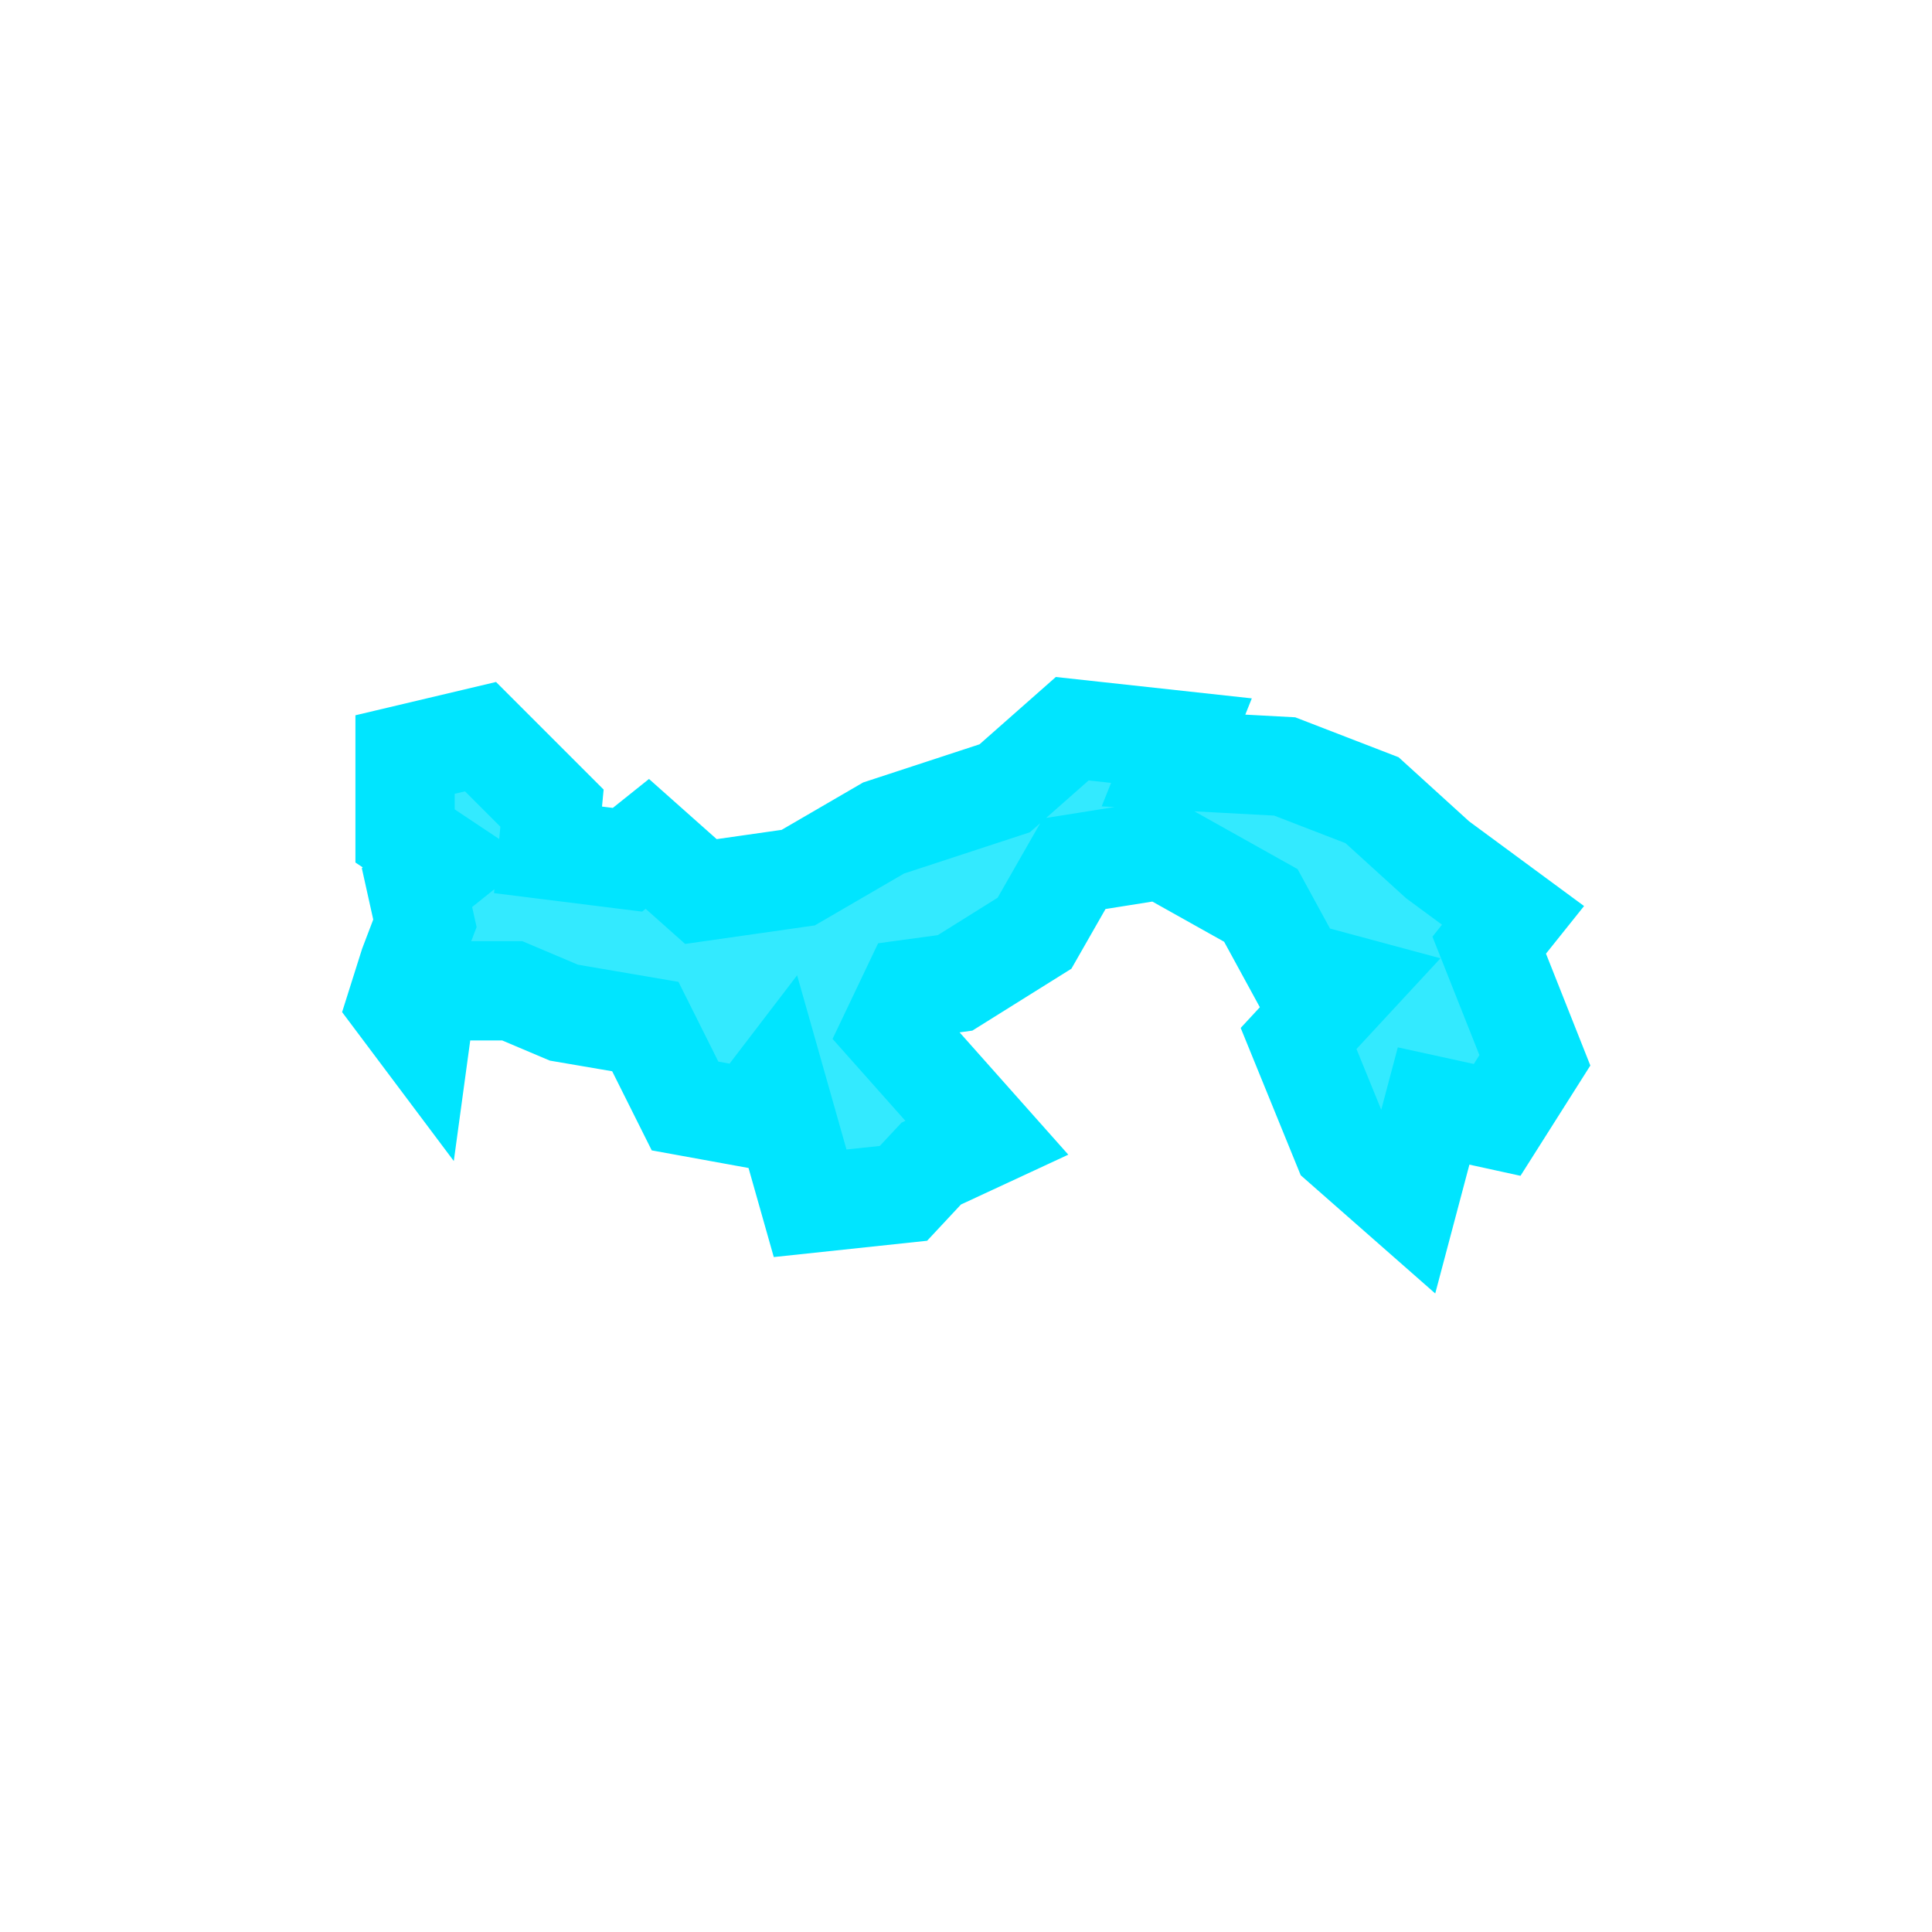
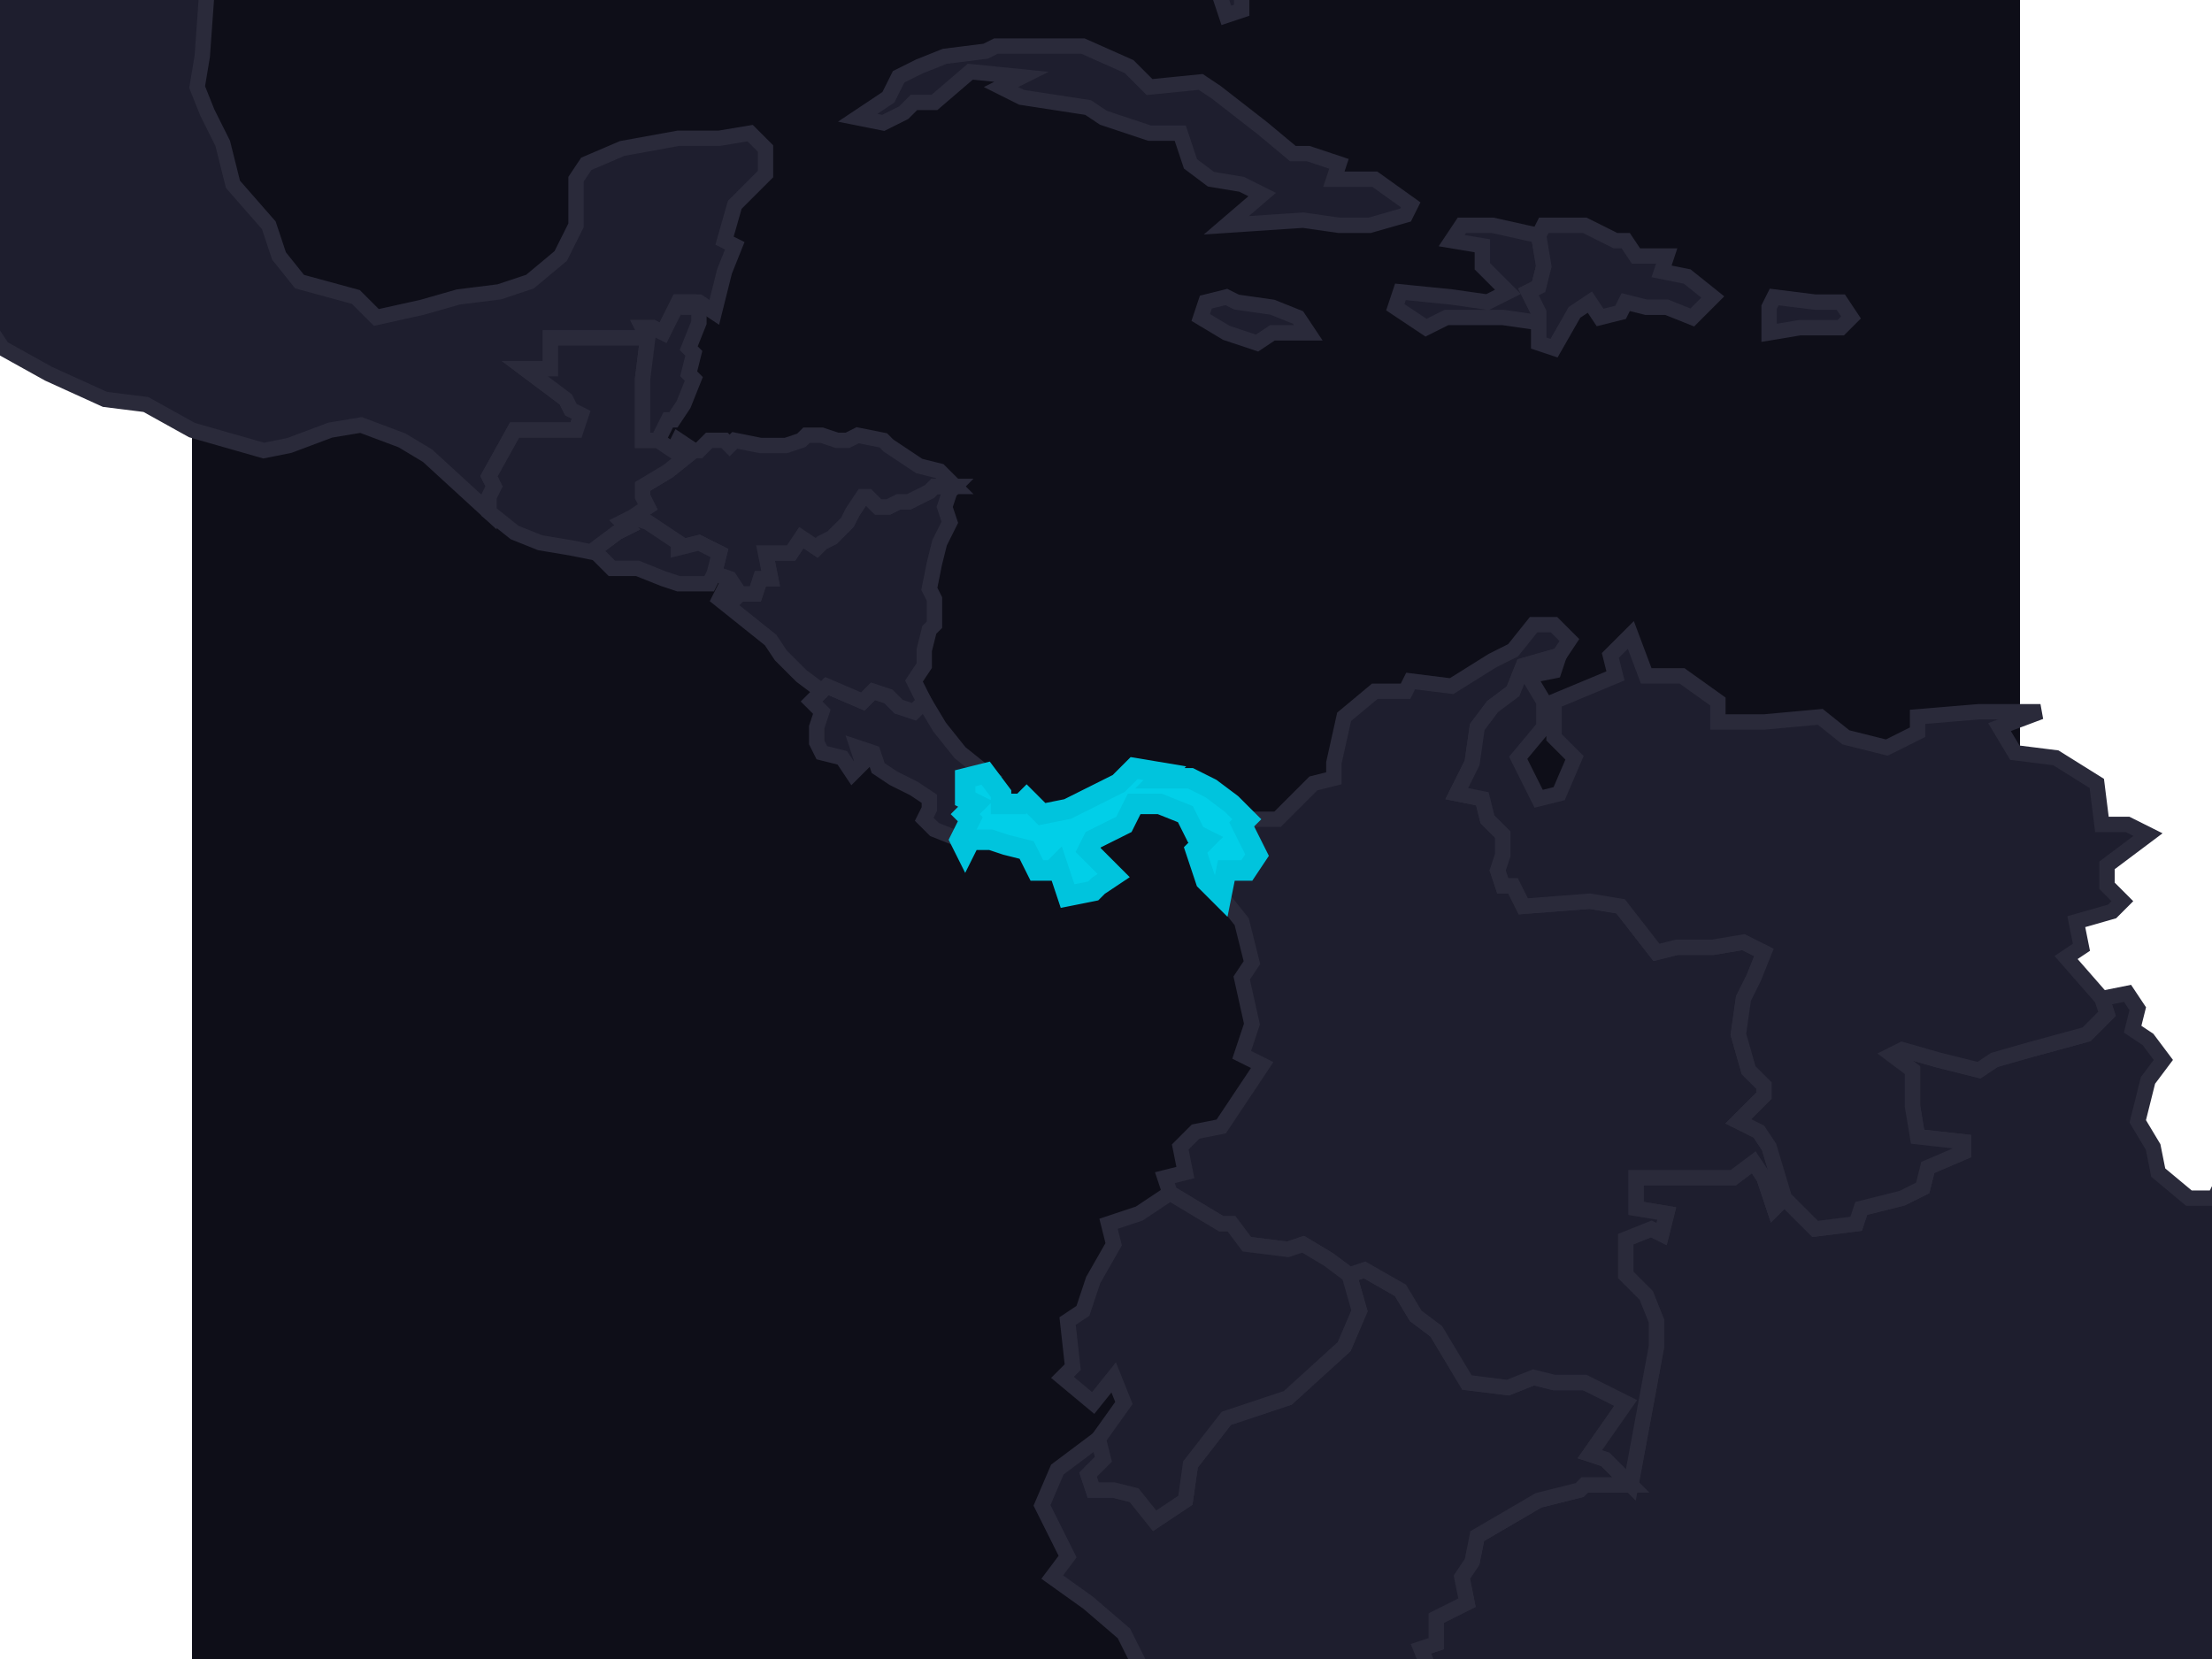
- <svg xmlns="http://www.w3.org/2000/svg" viewBox="-84.97 -11.61 9.73 6.39" width="300" height="300" preserveAspectRatio="xMidYMid meet">
-   <path d="M-77.35,-8.67L-77.47,-8.52L-77.24,-7.94L-77.43,-7.64L-77.75,-7.71L-77.88,-7.22L-78.21,-7.51L-78.43,-8.05L-78.18,-8.32L-78.44,-8.39L-78.62,-8.72L-79.12,-9.00L-79.56,-8.93L-79.76,-8.58L-80.16,-8.33L-80.38,-8.30L-80.48,-8.09L-80.00,-7.55L-80.28,-7.42L-80.42,-7.27L-80.89,-7.22L-81.06,-7.82L-81.19,-7.65L-81.52,-7.71L-81.72,-8.11L-82.13,-8.18L-82.39,-8.29L-82.82,-8.29L-82.85,-8.07L-82.97,-8.23L-82.91,-8.42L-82.83,-8.63L-82.87,-8.81L-82.72,-8.93L-82.93,-9.07L-82.93,-9.48L-82.55,-9.57L-82.19,-9.21L-82.21,-9.00L-81.81,-8.95L-81.71,-9.03L-81.44,-8.79L-80.95,-8.86L-80.52,-9.11L-79.91,-9.31L-79.57,-9.61L-79.02,-9.55L-79.06,-9.45L-78.50,-9.42L-78.06,-9.25L-77.73,-8.95L-77.35,-8.67Z" fill="#00e5ff" stroke="#00e5ff" stroke-width="0.5" fill-opacity="0.8" />
+ <svg xmlns="http://www.w3.org/2000/svg" viewBox="-98.0 -24.7 35.7 32.4" width="400" height="300" preserveAspectRatio="xMidYMid meet">
+   <rect x="-98.0" y="-24.7" width="35.7" height="32.4" fill="#0e0e18" />
+   <path d="M-122.8,-56.4L-120.0,-56.4L-117.0,-56.4L-116.0,-56.4L-113.0,-56.4L-110.0,-56.4L-107.0,-56.4L-104.0,-56.4L-100.7,-56.4L-97.2,-56.4L-95.2,-56.4L-95.2,-57.0L-94.8,-57.0L-94.6,-56.1L-94.3,-55.9L-93.6,-55.8L-92.6,-55.5L-91.6,-55.1L-90.8,-55.3L-89.6,-54.9L-89.3,-54.9L-88.4,-55.3L-87.4,-54.8L-86.5,-54.2L-85.7,-53.7L-84.9,-53.2L-84.8,-52.8L-84.5,-52.7L-84.6,-52.6L-84.3,-52.5L-84.1,-52.7L-84.1,-52.3L-83.9,-52.1L-83.6,-52.1L-83.5,-51.9L-83.6,-51.7L-82.6,-51.0L-82.3,-49.7L-82.1,-48.5L-82.4,-47.7L-82.9,-46.9L-83.1,-46.5L-83.1,-46.3L-83.0,-46.1L-82.7,-45.9L-82.4,-45.9L-81.3,-46.6L-80.2,-46.9L-78.9,-47.5L-78.9,-47.7L-79.0,-48.1L-79.2,-48.4L-78.7,-48.6L-77.7,-48.6L-76.8,-48.6L-76.5,-49.1L-76.4,-49.2L-75.3,-50.2L-74.9,-50.5L-73.3,-50.5L-71.5,-50.5L-71.4,-50.9L-71.1,-50.9L-70.7,-51.2L-70.3,-51.8L-70.0,-52.9L-69.2,-54.0L-68.9,-53.7L-68.2,-53.9L-67.8,-53.5L-67.8,-51.5L-67.1,-50.7L-67.0,-50.2L-68.0,-49.6L-69.1,-49.1L-70.1,-48.7L-70.6,-47.8L-70.8,-47.5L-70.8,-46.8L-70.5,-46.1L-70.1,-46.1L-70.2,-46.6L-69.9,-46.3L-70.0,-45.9L-70.6,-45.7L-71.1,-45.7L-71.9,-45.5L-72.3,-45.4L-72.9,-45.3L-73.7,-44.9L-72.2,-45.2L-71.9,-44.9L-73.3,-44.5L-74.0,-44.5L-74.0,-44.7L-74.3,-44.3L-74.0,-44.3L-74.2,-43.3L-74.9,-42.3L-75.0,-42.7L-75.2,-42.7L-75.5,-43.1L-75.3,-42.4L-75.1,-42.1L-75.1,-41.7L-75.4,-41.2L-75.9,-40.1L-76.0,-40.2L-75.7,-41.1L-76.2,-41.5L-76.3,-42.6L-76.5,-42.1L-76.3,-41.2L-77.0,-41.4L-76.3,-41.0L-76.3,-39.8L-76.0,-39.7L-75.9,-39.3L-75.7,-38.1L-76.4,-37.2L-77.4,-36.8L-78.1,-36.1L-78.6,-36.0L-79.1,-35.6L-79.2,-35.2L-80.3,-34.4L-80.9,-33.8L-81.3,-33.1L-81.5,-32.3L-81.3,-31.5L-81.0,-30.5L-80.5,-29.7L-80.5,-29.2L-80.1,-27.9L-80.1,-27.2L-80.1,-26.7L-80.4,-26.1L-80.7,-25.9L-81.2,-26.1L-81.3,-26.5L-81.7,-26.8L-82.2,-27.8L-82.7,-28.6L-82.9,-29.1L-82.7,-29.8L-82.9,-30.4L-83.7,-31.4L-84.1,-31.6L-85.1,-31.1L-85.3,-31.1L-85.8,-31.6L-86.4,-31.9L-87.5,-31.8L-88.4,-31.9L-89.2,-31.8L-89.6,-31.7L-89.4,-31.4L-89.4,-30.9L-89.2,-30.7L-89.4,-30.5L-89.8,-30.7L-90.2,-30.5L-90.9,-30.5L-91.6,-31.1L-92.5,-31.0L-93.2,-31.2L-93.8,-31.1L-94.7,-30.9L-95.6,-30.0L-96.6,-29.5L-97.1,-29.0L-97.4,-28.5L-97.4,-27.7L-97.3,-27.2L-97.1,-26.8L-97.5,-26.8L-98.2,-27.0L-99.0,-27.4L-99.3,-27.9L-99.5,-28.7L-100.1,-29.3L-100.5,-30.0L-101.0,-30.8L-101.7,-31.2L-102.5,-31.2L-103.1,-30.3L-103.9,-30.6L-104.5,-31.0L-104.7,-31.6L-105.0,-32.2L-105.6,-32.7L-106.1,-33.1L-106.5,-33.5L-108.2,-33.5L-108.2,-33.0L-109.0,-33.0L-111.0,-33.0L-113.3,-33.9L-114.8,-34.4L-114.7,-34.7L-116.0,-34.5L-117.1,-34.4L-117.3,-35.0L-117.9,-35.7L-118.4,-35.9L-118.5,-36.2L-119.1,-36.3L-119.4,-36.6L-120.4,-36.7L-120.6,-36.9L-120.7,-37.6L-121.7,-38.8L-122.5,-40.6L-122.5,-40.9L-123.0,-41.3L-123.7,-42.4L-123.9,-43.4L-124.4,-44.1L-124.2,-45.2L-124.2,-46.4L-124.5,-47.4L-124.1,-48.7L-124.0,-50.0L-123.9,-51.2L-124.1,-53.2L-124.4,-54.4L-124.7,-55.1L-124.6,-55.4L-123.1,-54.9L-122.6,-53.5L-122.3,-53.9L-122.5,-55.1L-122.8,-56.4ZM-155.4,-20.5L-155.2,-20.4L-155.1,-20.3L-154.8,-19.9L-154.8,-19.8L-155.2,-19.6L-155.5,-19.4L-155.7,-19.3L-155.9,-19.4L-155.9,-19.7L-156.1,-20.1L-156.0,-20.2L-155.9,-20.4L-155.9,-20.6L-155.9,-20.7L-155.8,-20.7L-155.4,-20.5ZM-156.0,-21.2L-156.1,-21.1L-156.4,-21.0L-156.6,-21.3L-156.7,-21.3L-156.7,-21.4L-156.6,-21.5L-156.3,-21.4L-156.0,-21.2ZM-156.8,-21.7L-156.8,-21.6L-157.3,-21.6L-157.3,-21.7L-156.8,-21.7ZM-158.0,-22.3L-157.9,-22.2L-157.7,-21.8L-157.7,-21.8L-157.8,-21.8L-158.1,-21.8L-158.3,-22.1L-158.3,-22.1L-158.0,-22.3ZM-159.4,-22.8L-159.3,-22.5L-159.5,-22.4L-159.8,-22.6L-159.7,-22.7L-159.6,-22.8L-159.4,-22.8ZM-166.5,-76.2L-165.7,-76.0L-165.6,-75.3L-166.2,-75.0L-166.8,-75.3L-167.5,-75.9L-166.5,-76.2ZM-153.2,-71.5L-152.6,-71.4L-152.1,-70.8L-153.0,-69.9L-154.0,-69.2L-154.5,-69.7L-154.7,-70.6L-153.8,-71.2L-153.2,-71.5ZM-141.0,-98.6L-141.0,-98.6L-141.0,-88.7L-141.0,-76.1L-140.0,-76.0L-139.0,-75.5L-138.3,-74.6L-137.5,-73.3L-136.5,-74.4L-135.5,-75.0L-134.9,-74.0L-134.3,-73.2L-133.4,-72.4L-132.7,-71.0L-131.7,-68.9L-130.0,-67.7L-130.0,-66.6L-130.5,-65.8L-130.5,-65.8L-130.5,-65.8L-131.1,-66.4L-132.0,-67.0L-132.3,-68.6L-133.5,-70.0L-134.1,-71.8L-135.0,-71.9L-136.6,-72.0L-137.8,-72.5L-139.9,-74.5L-140.8,-74.9L-142.6,-75.6L-144.0,-75.5L-145.9,-76.4L-147.1,-77.2L-148.2,-76.8L-148.0,-75.4L-148.6,-75.3L-149.7,-74.9L-150.6,-74.2L-151.7,-73.8L-151.9,-74.9L-151.4,-76.9L-150.3,-77.6L-150.6,-78.1L-151.9,-76.9L-152.6,-75.6L-154.0,-74.2L-153.3,-73.2L-154.2,-71.8L-155.3,-71.1L-156.3,-70.5L-156.6,-69.7L-158.1,-68.7L-158.4,-67.9L-159.6,-67.1L-160.3,-67.3L-161.2,-66.8L-162.2,-66.2L-163.1,-65.6L-164.8,-65.1L-164.9,-65.4L-163.8,-66.2L-162.9,-66.7L-161.8,-67.7L-160.6,-67.9L-160.1,-68.7L-158.7,-69.7L-158.5,-70.1L-157.7,-70.8L-157.6,-72.2L-157.0,-73.3L-158.2,-72.7L-158.5,-73.1L-159.1,-72.4L-159.7,-73.4L-160.0,-72.7L-160.4,-73.6L-161.4,-72.8L-162.0,-72.9L-162.1,-74.0L-161.9,-74.7L-162.5,-75.4L-163.8,-75.1L-164.7,-76.0L-165.3,-76.5L-165.4,-77.6L-166.1,-78.5L-165.7,-79.7L-164.9,-80.9L-164.6,-82.1L-163.8,-82.2L-163.1,-81.9L-162.3,-83.0L-161.5,-82.8L-160.8,-83.5L-161.0,-84.5L-161.5,-84.9L-160.8,-85.8L-161.4,-85.8L-162.5,-85.3L-162.8,-84.8L-163.5,-85.3L-165.0,-85.0L-166.4,-85.6L-166.8,-86.5L-168.1,-87.9L-166.7,-88.9L-164.5,-90.2L-163.7,-90.2L-163.8,-88.9L-161.7,-89.0L-162.5,-90.6L-163.7,-91.5L-164.4,-92.8L-165.4,-94.0L-166.8,-94.8L-166.2,-96.3L-164.4,-96.3L-163.2,-97.6L-162.9,-99.0L-161.9,-100.4L-160.9,-100.8L-159.0,-102.1L-158.1,-101.9L-156.6,-103.5L-155.1,-102.9L-154.3,-101.5L-153.9,-102.1L-152.2,-101.9L-152.3,-101.2L-150.7,-100.7L-149.7,-101.0L-147.6,-100.1L-145.7,-99.8L-144.9,-99.4L-143.6,-99.9L-142.1,-99.0L-141.0,-98.6L-141.0,-98.6ZM-171.7,-83.5L-171.1,-83.1L-170.5,-83.3L-169.7,-82.7L-168.7,-82.4L-168.8,-82.2L-169.5,-81.7L-170.3,-82.2L-170.7,-82.6L-171.6,-82.5L-171.8,-82.6L-171.7,-83.5Z" fill="#1e1e2e" stroke="#2a2a3a" stroke-width="0.3" />
+   <path d="M-71.7,-20.1L-71.6,-19.5L-71.7,-19.1L-71.9,-19.0L-71.7,-18.6L-71.7,-18.4L-72.4,-18.5L-72.8,-18.5L-73.5,-18.5L-73.9,-18.3L-74.5,-18.7L-74.4,-19.0L-73.4,-18.9L-72.7,-18.8L-72.3,-19.0L-72.8,-19.5L-72.8,-19.9L-73.4,-20.0L-73.2,-20.3L-72.6,-20.3L-71.7,-20.1Z" fill="#1e1e2e" stroke="#2a2a3a" stroke-width="0.3" />
+   <path d="M-71.7,-18.4L-71.7,-18.6L-71.9,-19.0L-71.7,-19.1L-71.6,-19.5L-71.7,-20.1L-71.6,-20.3L-70.8,-20.3L-70.2,-20.0L-70.0,-20.0L-69.8,-19.7L-69.2,-19.7L-69.3,-19.4L-68.8,-19.3L-68.3,-18.9L-68.7,-18.5L-69.2,-18.7L-69.6,-18.7L-70.0,-18.8L-70.1,-18.6L-70.5,-18.5L-70.7,-18.8L-71.0,-18.6L-71.4,-17.9L-71.7,-18.0L-71.7,-18.4Z" fill="#1e1e2e" stroke="#2a2a3a" stroke-width="0.3" />
+   <path d="M-79.0,-27.8L-78.5,-27.9L-77.8,-27.9L-77.8,-27.6L-78.9,-27.4L-79.0,-27.8ZM-77.8,-28.1L-77.0,-27.6L-77.2,-26.8L-77.4,-26.9L-77.3,-27.5L-77.8,-28.0L-77.8,-28.1ZM-78.2,-26.1L-77.9,-26.0L-77.5,-25.1L-77.5,-24.5L-77.8,-24.4L-78.0,-25.0L-78.4,-25.4L-78.2,-26.1Z" fill="#1e1e2e" stroke="#2a2a3a" stroke-width="0.3" />
+   <path d="M-117.1,-34.4L-116.0,-34.5L-114.7,-34.7L-114.8,-34.4L-113.3,-33.9L-111.0,-33.0L-109.0,-33.0L-108.2,-33.0L-108.2,-33.5L-106.5,-33.5L-106.1,-33.1L-105.6,-32.7L-105.0,-32.2L-104.7,-31.6L-104.5,-31.0L-103.9,-30.6L-103.1,-30.3L-102.5,-31.2L-101.7,-31.2L-101.0,-30.8L-100.5,-30.0L-100.1,-29.3L-99.5,-28.7L-99.3,-27.9L-99.0,-27.4L-98.2,-27.0L-97.5,-26.8L-97.1,-26.8L-97.5,-25.8L-97.7,-25.0L-97.8,-23.6L-97.9,-23.0L-97.7,-22.5L-97.4,-21.9L-97.2,-21.1L-96.5,-20.3L-96.3,-19.7L-95.9,-19.2L-94.8,-18.9L-94.4,-18.5L-93.5,-18.7L-92.8,-18.9L-92.0,-19.0L-91.4,-19.2L-90.8,-19.7L-90.5,-20.3L-90.5,-21.2L-90.3,-21.5L-89.6,-21.8L-88.5,-22.0L-87.7,-22.0L-87.1,-22.1L-86.8,-21.8L-86.8,-21.3L-87.4,-20.7L-87.6,-20.0L-87.4,-19.9L-87.6,-19.4L-87.8,-18.6L-88.1,-18.8L-88.3,-18.8L-88.5,-18.8L-88.8,-18.2L-89.0,-18.3L-89.2,-18.3L-89.1,-18.1L-90.1,-18.1L-91.0,-18.1L-91.0,-17.5L-91.5,-17.5L-91.1,-17.2L-90.7,-16.9L-90.6,-16.7L-90.4,-16.6L-90.5,-16.3L-91.7,-16.3L-92.2,-15.4L-92.1,-15.2L-92.2,-15.0L-92.2,-14.7L-93.4,-15.8L-93.9,-16.1L-94.7,-16.4L-95.3,-16.3L-96.1,-16.0L-96.6,-15.9L-97.3,-16.1L-98.0,-16.3L-98.9,-16.8L-99.7,-16.9L-100.8,-17.4L-101.7,-17.9L-101.9,-18.2L-102.5,-18.3L-103.5,-18.6L-103.9,-19.1L-105.0,-19.7L-105.5,-20.4L-105.7,-20.9L-105.4,-21.0L-105.5,-21.3L-105.3,-21.6L-105.3,-21.9L-105.6,-22.4L-105.7,-22.9L-106.0,-23.4L-106.9,-24.5L-107.9,-25.3L-108.4,-26.0L-109.3,-26.5L-109.4,-26.7L-109.3,-27.4L-109.8,-27.7L-110.4,-28.2L-110.6,-29.0L-111.2,-29.1L-111.8,-29.7L-112.2,-30.3L-112.3,-30.6L-112.8,-31.5L-113.2,-32.4L-113.1,-32.8L-113.9,-33.3L-114.2,-33.2L-114.8,-33.6L-114.9,-33.1L-114.8,-32.5L-114.7,-31.7L-114.3,-31.2L-113.6,-30.4L-113.4,-30.1L-113.3,-30.0L-113.1,-29.7L-113.0,-29.7L-112.8,-28.9L-112.5,-28.7L-112.2,-28.3L-111.6,-27.7L-111.3,-26.6L-111.0,-26.2L-110.7,-25.6L-110.7,-25.1L-110.2,-25.0L-109.8,-24.5L-109.4,-24.0L-109.4,-23.8L-109.9,-23.4L-110.0,-23.5L-110.3,-24.1L-110.9,-24.7L-111.7,-25.3L-112.2,-25.5L-112.1,-26.4L-112.3,-27.0L-112.8,-27.3L-113.5,-27.8L-113.6,-27.7L-113.8,-27.9L-114.5,-28.2L-115.1,-28.9L-115.0,-29.0L-114.6,-28.9L-114.2,-29.3L-114.2,-29.8L-114.9,-30.6L-115.5,-31.0L-115.9,-31.7L-116.3,-32.4L-116.7,-33.4L-117.1,-34.4Z" fill="#1e1e2e" stroke="#2a2a3a" stroke-width="0.3" />
+   <path d="M-53.4,35.9L-53.7,35.2L-53.2,34.7L-53.8,33.9L-54.6,33.2L-55.6,32.5L-56.0,32.5L-57.0,31.6L-57.6,31.7L-56.3,30.2L-55.2,29.1L-54.5,28.6L-53.6,28.0L-53.6,27.1L-54.1,26.4L-54.6,26.7L-54.4,26.0L-54.3,25.4L-54.3,24.8L-54.7,24.6L-55.0,24.7L-55.4,24.7L-55.5,24.3L-55.6,23.3L-55.8,22.9L-56.5,22.7L-56.9,22.9L-57.9,22.7L-57.9,21.2L-58.2,20.6L-57.9,20.4L-57.9,19.8L-57.7,19.3L-57.5,18.5L-57.7,17.8L-58.3,17.5L-58.4,17.1L-58.2,16.5L-60.2,16.5L-60.5,15.3L-60.3,15.3L-60.3,14.8L-60.5,14.5L-60.5,13.9L-61.1,13.6L-61.7,13.6L-62.1,13.3L-62.8,13.1L-63.2,12.7L-64.3,12.6L-65.4,11.6L-65.3,11.0L-65.4,10.6L-65.3,9.8L-66.6,10.0L-67.2,10.4L-68.0,10.8L-68.3,11.1L-68.8,11.1L-69.5,11.0L-70.1,11.2L-70.5,11.1L-70.5,9.5L-71.3,10.1L-72.2,10.1L-72.6,9.6L-73.2,9.5L-73.0,9.1L-73.6,8.5L-74.0,7.5L-73.7,7.4L-73.7,6.9L-73.1,6.6L-73.2,6.1L-73.0,5.8L-72.9,5.3L-71.7,4.6L-70.9,4.4L-70.8,4.3L-69.9,4.3L-69.4,1.6L-69.4,1.1L-69.6,0.6L-70.0,0.2L-70.0,-0.5L-69.5,-0.7L-69.3,-0.6L-69.2,-1.0L-69.8,-1.1L-69.8,-1.7L-67.9,-1.7L-67.5,-2.0L-67.3,-1.7L-67.1,-1.1L-66.9,-1.3L-66.3,-0.7L-65.5,-0.8L-65.4,-1.1L-64.6,-1.3L-64.2,-1.5L-64.1,-1.9L-63.4,-2.2L-63.4,-2.4L-64.3,-2.5L-64.4,-3.1L-64.4,-3.8L-64.8,-4.1L-64.6,-4.2L-63.9,-4.0L-63.1,-3.8L-62.8,-4.0L-62.1,-4.2L-61.0,-4.5L-60.6,-4.9L-60.7,-5.2L-60.2,-5.3L-60.0,-5.0L-60.1,-4.6L-59.8,-4.4L-59.5,-4.0L-59.8,-3.6L-60.0,-2.8L-59.7,-2.3L-59.6,-1.8L-59.0,-1.3L-58.5,-1.3L-58.4,-1.5L-58.1,-1.5L-57.7,-1.7L-57.3,-1.9L-56.8,-1.9L-56.5,-1.9L-56.0,-1.8L-55.9,-2.0L-56.1,-2.2L-56.0,-2.5L-55.6,-2.4L-55.1,-2.5L-54.5,-2.3L-54.1,-2.1L-53.8,-2.4L-53.6,-2.3L-53.4,-2.1L-52.9,-2.1L-52.6,-2.5L-52.2,-3.2L-51.7,-4.2L-51.3,-4.2L-51.1,-3.7L-50.5,-1.9L-50.0,-1.7L-49.9,-1.0L-50.7,-0.2L-50.4,0.1L-48.6,0.2L-48.6,1.2L-47.8,0.6L-46.6,0.9L-44.9,1.6L-44.4,2.1L-44.6,2.7L-43.4,2.4L-41.5,2.9L-40.0,2.9L-38.5,3.7L-37.2,4.8L-36.5,5.1L-35.6,5.2L-35.2,5.5L-34.9,6.8L-34.7,7.4L-35.1,9.0L-35.6,9.7L-37.0,11.1L-37.7,12.3L-38.4,13.2L-38.7,13.2L-39.0,13.9L-38.9,15.9L-39.2,17.5L-39.3,18.2L-39.6,18.6L-39.8,20.0L-40.8,21.4L-40.9,22.5L-41.8,23.0L-42.0,23.6L-43.1,23.6L-44.6,24.0L-45.4,24.5L-46.5,24.8L-47.6,25.7L-48.5,26.8L-48.6,27.6L-48.5,28.3L-48.7,29.4L-48.9,30.0L-49.6,30.6L-50.7,32.6L-51.6,33.5L-52.3,34.1L-52.7,35.2L-53.4,35.9Z" fill="#1e1e2e" stroke="#2a2a3a" stroke-width="0.3" />
+   <path d="M-69.9,4.3L-70.8,4.3L-70.9,4.4L-71.7,4.6L-72.9,5.3L-73.0,5.8L-73.2,6.1L-73.1,6.6L-73.7,6.9L-73.7,7.4L-74.0,7.5L-73.6,8.5L-73.0,9.1L-73.2,9.5L-72.6,9.6L-72.2,10.1L-71.3,10.1L-70.5,9.5L-70.5,11.1L-70.1,11.2L-69.5,11.0L-68.7,12.7L-68.9,13.0L-68.9,13.7L-68.9,14.6L-69.3,15.1L-69.2,15.5L-69.4,15.9L-69.0,16.7L-69.6,17.9L-69.9,18.4L-70.4,18.7L-71.4,18.1L-71.5,17.6L-73.4,16.6L-75.2,15.4L-76.0,14.8L-76.4,14.0L-76.3,13.7L-77.1,12.3L-78.1,10.4L-79.0,8.4L-79.4,8.0L-79.8,7.2L-80.5,6.6L-81.2,6.1L-80.9,5.7L-81.4,4.7L-81.1,4.0L-80.3,3.4L-80.2,3.8L-80.5,4.1L-80.4,4.4L-80.0,4.4L-79.6,4.5L-79.2,5.0L-78.6,4.6L-78.5,3.9L-77.8,3.0L-76.6,2.6L-75.5,1.6L-75.2,0.9L-75.4,0.2L-75.1,0.1L-74.4,0.5L-74.1,1.0L-73.7,1.3L-73.1,2.3L-72.3,2.4L-71.8,2.2L-71.4,2.3L-70.8,2.3L-70.0,2.7L-70.7,3.7L-70.4,3.8L-69.9,4.3Z" fill="#1e1e2e" stroke="#2a2a3a" stroke-width="0.3" />
+   <path d="M-66.9,-1.3L-67.1,-1.1L-67.3,-1.7L-67.5,-2.0L-67.9,-1.7L-69.8,-1.7L-69.8,-1.1L-69.2,-1.0L-69.3,-0.6L-69.5,-0.7L-70.0,-0.5L-70.0,0.2L-69.6,0.6L-69.4,1.1L-69.4,1.6L-69.9,4.3L-70.4,3.8L-70.7,3.7L-70.0,2.7L-70.8,2.3L-71.4,2.3L-71.8,2.2L-72.3,2.4L-73.1,2.3L-73.7,1.3L-74.1,1.0L-74.4,0.5L-75.1,0.1L-75.4,0.2L-75.8,-0.1L-76.3,-0.4L-76.6,-0.3L-77.4,-0.4L-77.7,-0.8L-77.9,-0.8L-78.9,-1.4L-79.0,-1.7L-78.6,-1.8L-78.7,-2.3L-78.4,-2.6L-77.9,-2.7L-77.5,-3.3L-77.1,-3.9L-77.5,-4.1L-77.3,-4.7L-77.5,-5.6L-77.3,-5.9L-77.5,-6.7L-77.9,-7.2L-77.8,-7.7L-77.4,-7.7L-77.2,-8.0L-77.5,-8.6L-77.4,-8.7L-76.8,-8.7L-76.1,-9.4L-75.7,-9.5L-75.7,-9.8L-75.5,-10.7L-74.9,-11.2L-74.3,-11.2L-74.2,-11.4L-73.4,-11.3L-72.6,-11.8L-72.2,-12.0L-71.8,-12.5L-71.4,-12.5L-71.1,-12.2L-71.3,-11.9L-72.0,-11.7L-72.2,-11.2L-72.6,-10.9L-72.9,-10.5L-73.0,-9.8L-73.3,-9.2L-72.8,-9.1L-72.7,-8.7L-72.4,-8.4L-72.4,-8.0L-72.5,-7.7L-72.4,-7.4L-72.2,-7.4L-72.0,-7.0L-70.7,-7.1L-70.1,-7.0L-69.4,-6.1L-69.0,-6.2L-68.3,-6.2L-67.7,-6.3L-67.3,-6.1L-67.5,-5.6L-67.7,-5.2L-67.8,-4.5L-67.6,-3.8L-67.3,-3.5L-67.3,-3.3L-67.8,-2.8L-67.4,-2.6L-67.2,-2.3L-66.9,-1.3Z" fill="#1e1e2e" stroke="#2a2a3a" stroke-width="0.3" />
+   <path d="M-82.5,-9.6L-82.9,-9.5L-82.9,-9.1L-82.7,-9.0L-82.9,-8.8L-82.8,-8.7L-82.9,-8.5L-83.0,-8.3L-83.5,-8.5L-83.7,-8.7L-83.6,-8.9L-83.6,-9.1L-83.9,-9.3L-84.3,-9.5L-84.6,-9.7L-84.7,-10.0L-85.0,-10.1L-84.9,-9.8L-85.1,-9.6L-85.3,-9.9L-85.7,-10.0L-85.8,-10.2L-85.8,-10.5L-85.7,-10.8L-85.9,-11.0L-85.7,-11.2L-85.6,-11.3L-84.9,-11.0L-84.7,-11.2L-84.4,-11.1L-84.2,-10.9L-83.9,-10.8L-83.7,-11.0L-83.4,-10.5L-83.0,-10.0L-82.5,-9.6Z" fill="#1e1e2e" stroke="#2a2a3a" stroke-width="0.3" />
+   <path d="M-83.7,-11.0L-83.9,-10.8L-84.2,-10.9L-84.4,-11.1L-84.7,-11.2L-84.9,-11.0L-85.6,-11.3L-85.7,-11.2L-86.1,-11.5L-86.5,-11.9L-86.7,-12.2L-87.2,-12.6L-87.7,-13.0L-87.6,-13.2L-87.4,-13.0L-87.3,-13.1L-87.0,-13.1L-86.9,-13.4L-86.7,-13.4L-86.8,-13.9L-86.5,-13.9L-86.3,-13.9L-86.1,-14.2L-85.8,-14.0L-85.7,-14.1L-85.5,-14.2L-85.2,-14.5L-85.1,-14.7L-85.1,-14.7L-84.9,-15.0L-84.8,-15.0L-84.6,-14.8L-84.4,-14.8L-84.2,-14.9L-84.0,-14.9L-83.6,-15.1L-83.5,-15.2L-83.1,-15.2L-83.2,-15.1L-83.3,-14.8L-83.2,-14.5L-83.4,-14.1L-83.5,-13.7L-83.6,-13.2L-83.5,-13.0L-83.5,-12.5L-83.6,-12.4L-83.7,-12.0L-83.7,-11.7L-83.9,-11.4L-83.8,-11.2L-83.7,-11.0Z" fill="#1e1e2e" stroke="#2a2a3a" stroke-width="0.3" />
+   <path d="M-83.1,-15.2L-83.5,-15.2L-83.6,-15.1L-84.0,-14.9L-84.2,-14.9L-84.4,-14.8L-84.6,-14.8L-84.8,-15.0L-84.9,-15.0L-85.1,-14.7L-85.1,-14.7L-85.2,-14.5L-85.5,-14.2L-85.7,-14.1L-85.8,-14.0L-86.1,-14.2L-86.3,-13.9L-86.5,-13.9L-86.8,-13.9L-86.7,-13.4L-86.9,-13.4L-87.0,-13.1L-87.3,-13.1L-87.5,-13.4L-87.8,-13.5L-87.7,-13.9L-87.9,-14.0L-88.1,-14.1L-88.5,-14.0L-88.5,-14.1L-88.8,-14.3L-89.1,-14.5L-89.4,-14.6L-89.1,-14.8L-89.2,-15.0L-89.2,-15.2L-88.7,-15.5L-88.2,-15.9L-88.1,-15.9L-87.9,-16.1L-87.6,-16.1L-87.5,-16.0L-87.4,-16.1L-86.9,-16.0L-86.4,-16.0L-86.1,-16.1L-86.0,-16.2L-85.7,-16.2L-85.4,-16.1L-85.2,-16.1L-85.0,-16.2L-84.5,-16.1L-84.4,-16.0L-84.1,-15.8L-83.8,-15.6L-83.4,-15.5L-83.1,-15.2Z" fill="#1e1e2e" stroke="#2a2a3a" stroke-width="0.3" />
+   <path d="M-89.4,-14.6L-89.1,-14.5L-88.8,-14.3L-88.5,-14.1L-88.5,-14.0L-88.1,-14.1L-87.9,-14.0L-87.7,-13.9L-87.8,-13.5L-87.9,-13.3L-88.5,-13.3L-88.8,-13.4L-89.3,-13.6L-89.8,-13.6L-90.1,-13.9L-90.1,-14.0L-89.7,-14.3L-89.5,-14.4L-89.6,-14.5L-89.4,-14.6Z" fill="#1e1e2e" stroke="#2a2a3a" stroke-width="0.3" />
+   <path d="M-92.2,-14.7L-92.2,-15.0L-92.1,-15.2L-92.2,-15.4L-91.7,-16.3L-90.5,-16.3L-90.4,-16.6L-90.6,-16.7L-90.7,-16.9L-91.1,-17.2L-91.5,-17.5L-91.0,-17.5L-91.0,-18.1L-90.1,-18.1L-89.1,-18.1L-89.2,-17.3L-89.2,-16.1L-88.9,-16.1L-88.6,-15.9L-88.5,-16.1L-88.2,-15.9L-88.7,-15.5L-89.2,-15.2L-89.2,-15.0L-89.1,-14.8L-89.4,-14.6L-89.6,-14.5L-89.5,-14.4L-89.7,-14.3L-90.1,-14.0L-90.1,-13.9L-90.6,-14.0L-91.2,-14.1L-91.7,-14.3L-92.2,-14.7Z" fill="#1e1e2e" stroke="#2a2a3a" stroke-width="0.3" />
+   <path d="M-89.1,-18.1L-89.2,-18.3L-89.0,-18.3L-88.8,-18.2L-88.5,-18.8L-88.3,-18.8L-88.3,-18.7L-88.1,-18.7L-88.1,-18.4L-88.3,-17.9L-88.2,-17.8L-88.3,-17.4L-88.2,-17.3L-88.4,-16.8L-88.6,-16.5L-88.7,-16.5L-88.9,-16.1L-89.2,-16.1L-89.2,-17.3L-89.1,-18.1Z" fill="#1e1e2e" stroke="#2a2a3a" stroke-width="0.3" />
+   <path d="M-60.7,-5.2L-60.6,-4.9L-61.0,-4.5L-62.1,-4.2L-62.8,-4.0L-63.1,-3.8L-63.9,-4.0L-64.6,-4.2L-64.8,-4.1L-64.4,-3.8L-64.4,-3.1L-64.3,-2.5L-63.4,-2.4L-63.4,-2.2L-64.1,-1.9L-64.2,-1.5L-64.6,-1.3L-65.4,-1.1L-65.5,-0.8L-66.3,-0.7L-66.9,-1.3L-67.2,-2.3L-67.4,-2.6L-67.8,-2.8L-67.3,-3.3L-67.3,-3.5L-67.6,-3.8L-67.8,-4.5L-67.7,-5.2L-67.5,-5.6L-67.3,-6.1L-67.7,-6.3L-68.3,-6.2L-69.0,-6.2L-69.4,-6.1L-70.1,-7.0L-70.7,-7.1L-72.0,-7.0L-72.2,-7.4L-72.4,-7.4L-72.5,-7.7L-72.4,-8.0L-72.4,-8.4L-72.7,-8.7L-72.8,-9.1L-73.3,-9.2L-73.0,-9.8L-72.9,-10.5L-72.6,-10.9L-72.2,-11.2L-72.0,-11.7L-71.3,-11.9L-71.4,-11.6L-71.9,-11.5L-71.6,-11.0L-71.6,-10.5L-72.1,-9.9L-71.7,-9.1L-71.3,-9.2L-71.0,-9.9L-71.4,-10.3L-71.4,-11.0L-70.2,-11.5L-70.3,-11.9L-69.9,-12.3L-69.6,-11.5L-68.9,-11.5L-68.2,-11.0L-68.2,-10.6L-67.3,-10.6L-66.2,-10.7L-65.7,-10.3L-64.9,-10.1L-64.3,-10.4L-64.3,-10.7L-63.1,-10.8L-61.9,-10.8L-62.7,-10.5L-62.4,-10.0L-61.6,-9.9L-60.8,-9.4L-60.7,-8.6L-60.2,-8.6L-59.8,-8.4L-60.6,-7.8L-60.6,-7.4L-60.3,-7.1L-60.5,-6.9L-61.2,-6.7L-61.1,-6.2L-61.4,-6.0L-60.7,-5.2Z" fill="#1e1e2e" stroke="#2a2a3a" stroke-width="0.3" />
+   <path d="M-75.4,0.2L-75.2,0.9L-75.5,1.6L-76.6,2.6L-77.8,3.0L-78.5,3.9L-78.6,4.6L-79.2,5.0L-79.6,4.5L-80.0,4.4L-80.4,4.4L-80.5,4.1L-80.2,3.8L-80.3,3.4L-79.8,2.7L-80.0,2.2L-80.4,2.7L-81.0,2.2L-80.8,2.0L-80.9,1.1L-80.6,0.9L-80.4,0.3L-80.0,-0.4L-80.1,-0.8L-79.5,-1.0L-78.9,-1.4L-77.9,-0.8L-77.7,-0.8L-77.4,-0.4L-76.6,-0.3L-76.3,-0.4L-75.8,-0.1L-75.4,0.2Z" fill="#1e1e2e" stroke="#2a2a3a" stroke-width="0.3" />
+   <path d="M-66.3,-18.8L-65.8,-18.8L-65.6,-18.5L-65.8,-18.3L-66.6,-18.3L-67.2,-18.2L-67.2,-18.7L-67.1,-18.9L-66.3,-18.8Z" fill="#1e1e2e" stroke="#2a2a3a" stroke-width="0.3" />
+   <path d="M-77.6,-18.8L-76.9,-18.7L-76.4,-18.5L-76.2,-18.2L-76.9,-18.2L-77.2,-18.0L-77.8,-18.2L-78.3,-18.5L-78.2,-18.8L-77.8,-18.9L-77.6,-18.8Z" fill="#1e1e2e" stroke="#2a2a3a" stroke-width="0.3" />
+   <path d="M-82.3,-23.8L-81.4,-23.8L-80.6,-23.8L-79.7,-23.4L-79.3,-23.0L-78.3,-23.1L-78.0,-22.9L-77.1,-22.2L-76.5,-21.7L-76.2,-21.7L-75.6,-21.5L-75.7,-21.2L-74.9,-21.2L-74.2,-20.7L-74.3,-20.5L-75.0,-20.3L-75.6,-20.3L-76.3,-20.4L-77.8,-20.3L-77.1,-20.9L-77.5,-21.1L-78.1,-21.2L-78.5,-21.5L-78.7,-22.1L-79.3,-22.1L-80.2,-22.4L-80.5,-22.6L-81.8,-22.8L-82.2,-23.0L-81.8,-23.2L-82.8,-23.3L-83.5,-22.7L-83.9,-22.7L-84.1,-22.5L-84.5,-22.3L-85.0,-22.4L-84.4,-22.8L-84.2,-23.2L-83.8,-23.4L-83.3,-23.6L-82.5,-23.7L-82.3,-23.8Z" fill="#1e1e2e" stroke="#2a2a3a" stroke-width="0.3" />
+   <path d="M-77.4,-8.7L-77.5,-8.6L-77.2,-8.0L-77.4,-7.7L-77.8,-7.7L-77.9,-7.2L-78.2,-7.5L-78.4,-8.1L-78.2,-8.3L-78.4,-8.4L-78.6,-8.8L-79.1,-9.0L-79.6,-9.0L-79.8,-8.6L-80.2,-8.4L-80.4,-8.3L-80.5,-8.1L-80.0,-7.6L-80.3,-7.4L-80.4,-7.3L-80.9,-7.2L-81.1,-7.8L-81.2,-7.7L-81.5,-7.7L-81.7,-8.1L-82.1,-8.2L-82.4,-8.3L-82.8,-8.3L-82.9,-8.1L-83.0,-8.3L-82.9,-8.5L-82.8,-8.7L-82.9,-8.8L-82.7,-9.0L-82.9,-9.1L-82.9,-9.5L-82.5,-9.6L-82.2,-9.2L-82.2,-9.0L-81.8,-9.0L-81.7,-9.1L-81.4,-8.8L-80.9,-8.9L-80.5,-9.1L-79.9,-9.4L-79.6,-9.7L-79.0,-9.6L-79.1,-9.5L-78.5,-9.5L-78.1,-9.3L-77.7,-9.0L-77.4,-8.7Z" fill="#00e5ff" stroke="#00c4dd" stroke-width="0.4" fill-opacity="0.9" />
</svg>
